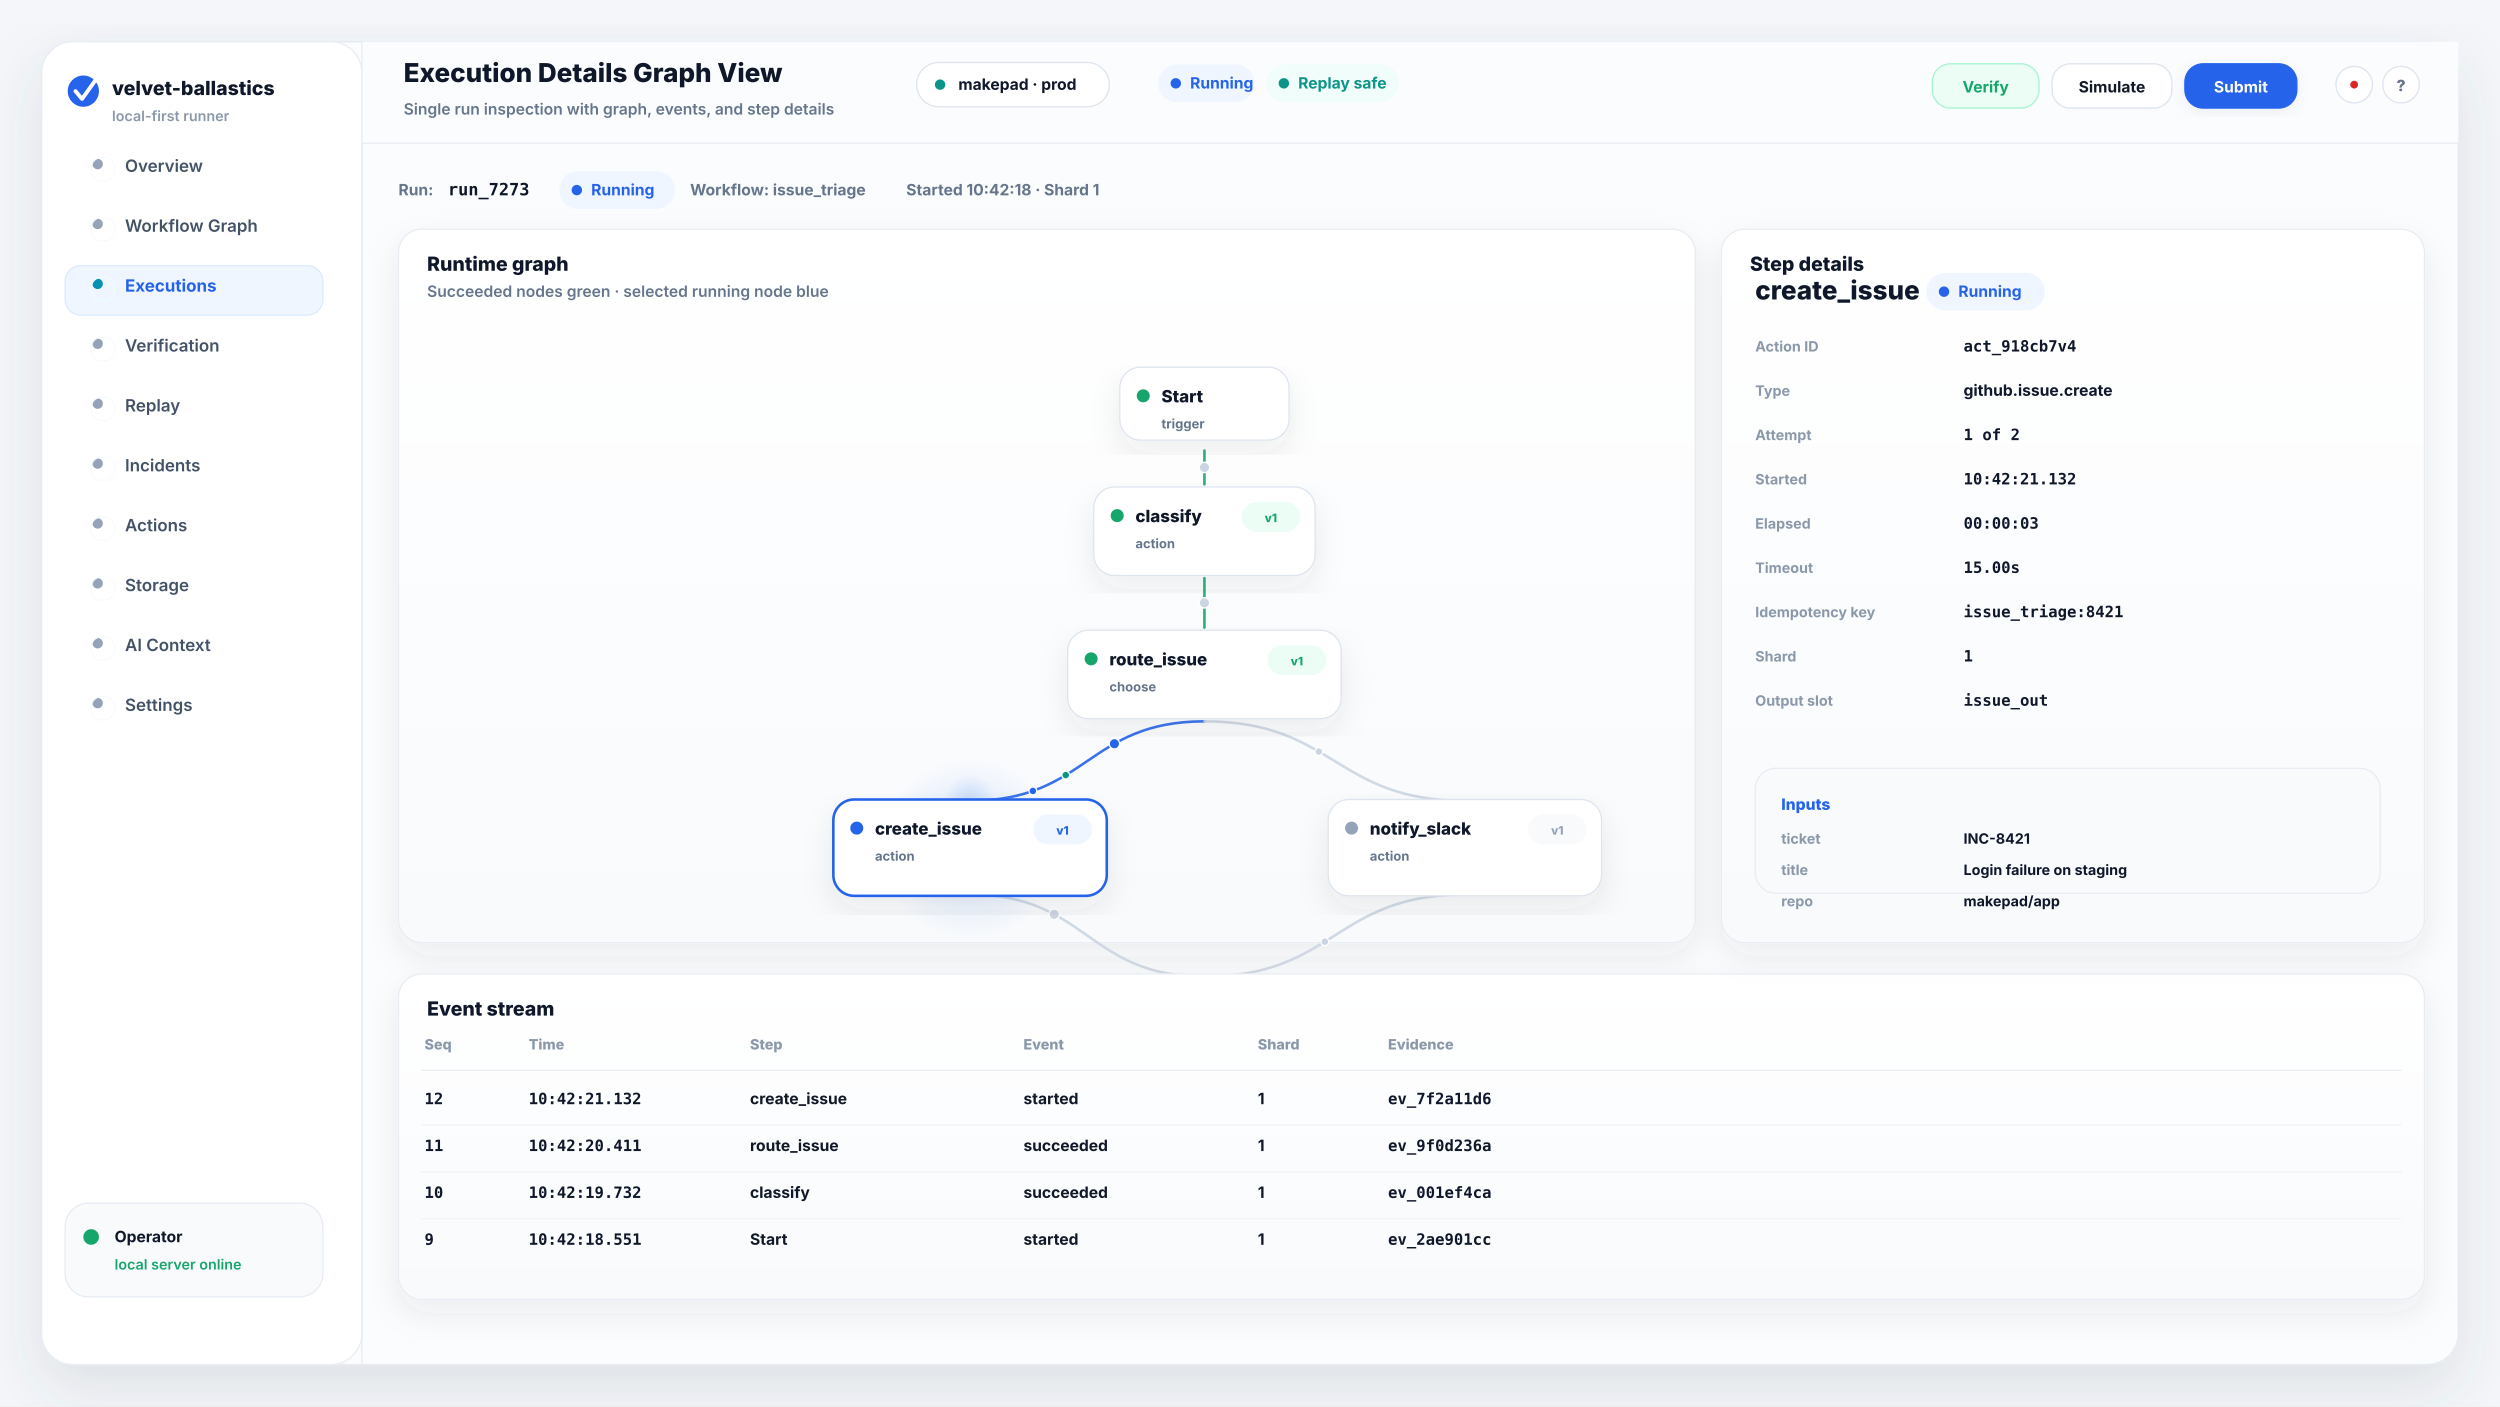
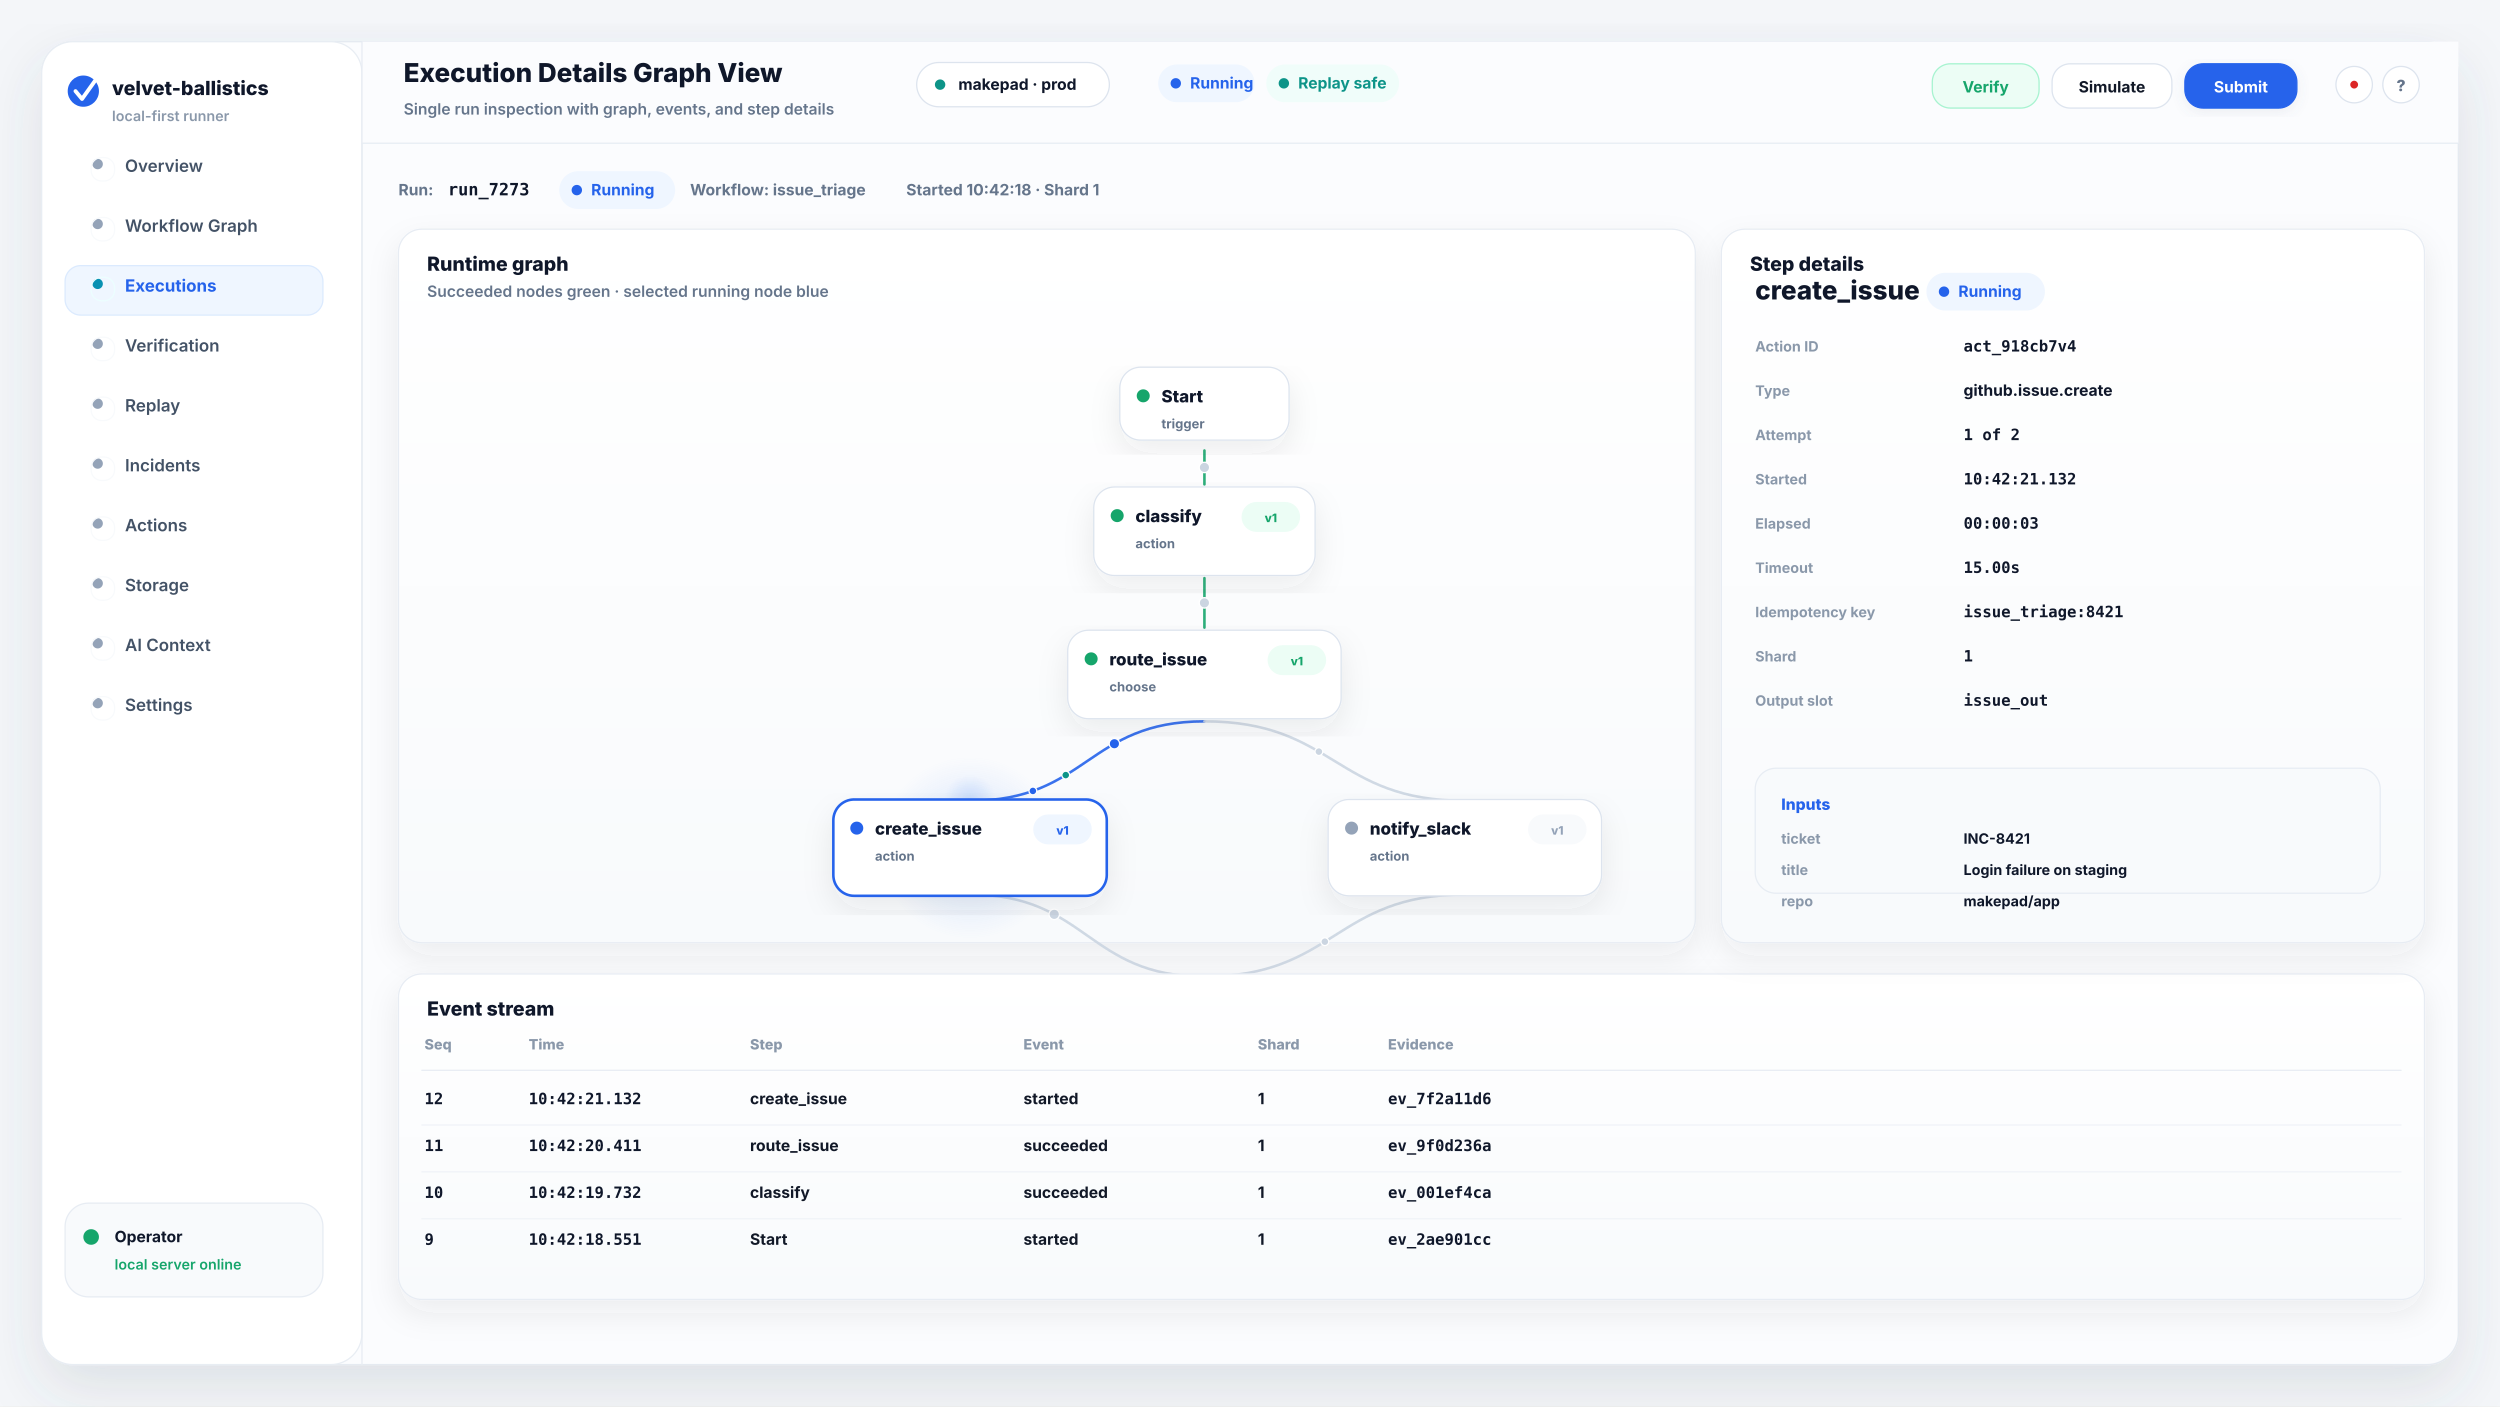
<svg xmlns="http://www.w3.org/2000/svg" width="1920" height="1080" viewBox="0 0 1920 1080">
  <defs>
    <filter id="windowShadow" x="-12%" y="-12%" width="124%" height="124%">
      <feDropShadow dx="0" dy="18" stdDeviation="22" flood-color="#475569" flood-opacity="0.13" />
    </filter>
    <filter id="softShadow" x="-20%" y="-20%" width="140%" height="140%">
      <feDropShadow dx="0" dy="10" stdDeviation="12" flood-color="#334155" flood-opacity="0.08" />
    </filter>
    <filter id="microShadow" x="-20%" y="-20%" width="140%" height="140%">
      <feDropShadow dx="0" dy="3" stdDeviation="5" flood-color="#64748B" flood-opacity="0.10" />
    </filter>
    <linearGradient id="panelGradient" x1="0" y1="0" x2="0" y2="1">
      <stop offset="0%" stop-color="#FFFFFF" />
      <stop offset="100%" stop-color="#F8FAFC" />
    </linearGradient>
    <radialGradient id="blueGlow" cx="50%" cy="50%" r="50%">
      <stop offset="0%" stop-color="#3B82F6" stop-opacity="0.20" />
      <stop offset="100%" stop-color="#3B82F6" stop-opacity="0" />
    </radialGradient>
    <radialGradient id="redGlow" cx="50%" cy="50%" r="50%">
      <stop offset="0%" stop-color="#EF4444" stop-opacity="0.18" />
      <stop offset="100%" stop-color="#EF4444" stop-opacity="0" />
    </radialGradient>
  </defs>
  <rect width="1920" height="1080" fill="#F4F6F9" />
  <rect x="32" y="32" width="1856" height="1016" rx="24" fill="#FBFCFE" stroke="#E5EAF1" stroke-width="1" opacity="1" filter="url(#windowShadow)" />
  <rect x="32" y="32" width="246" height="1016" rx="24" fill="#FFFFFF" stroke="#E8EDF3" stroke-width="1" opacity="1" />
  <rect x="278" y="32" width="1610" height="78" rx="0" fill="#FBFCFE" stroke="none" stroke-width="0" opacity="1" />
  <line x1="278" y1="110" x2="1888" y2="110" stroke="#E7ECF3" stroke-width="1" stroke-linecap="round" opacity="1" />
  <line x1="278" y1="32" x2="278" y2="1048" stroke="#E7ECF3" stroke-width="1" stroke-linecap="round" opacity="1" />
  <circle cx="64" cy="70" r="12" fill="#2563EB" opacity="1" />
  <path d="M58 70 L63 76 L73 62" fill="none" stroke="#FFFFFF" stroke-width="3" stroke-linecap="round" stroke-linejoin="round" opacity="1" />
-   <text x="86" y="73" font-family="Inter, -apple-system, BlinkMacSystemFont, 'SF Pro Display', 'Segoe UI', sans-serif" font-size="15" font-weight="760" fill="#0F172A" text-anchor="start" opacity="1">velvet-ballastics</text>
+   <text x="86" y="73" font-family="Inter, -apple-system, BlinkMacSystemFont, 'SF Pro Display', 'Segoe UI', sans-serif" font-size="15" font-weight="760" fill="#0F172A" text-anchor="start" opacity="1">velvet-ballistics</text>
  <text x="86" y="93" font-family="Inter, -apple-system, BlinkMacSystemFont, 'SF Pro Display', 'Segoe UI', sans-serif" font-size="11" font-weight="600" fill="#8A98AA" text-anchor="start" opacity="1">local-first runner</text>
  <circle cx="75" cy="126" r="4" fill="#94A3B8" opacity="1" />
  <rect x="70" y="121" width="18" height="18" rx="8" fill="none" stroke="#F8FAFC" stroke-width="1" opacity="1" />
  <text x="96" y="132" font-family="Inter, -apple-system, BlinkMacSystemFont, 'SF Pro Display', 'Segoe UI', sans-serif" font-size="13" font-weight="560" fill="#435266" text-anchor="start" opacity="1">Overview</text>
  <circle cx="75" cy="172" r="4" fill="#94A3B8" opacity="1" />
  <rect x="70" y="167" width="18" height="18" rx="8" fill="none" stroke="#F8FAFC" stroke-width="1" opacity="1" />
  <text x="96" y="178" font-family="Inter, -apple-system, BlinkMacSystemFont, 'SF Pro Display', 'Segoe UI', sans-serif" font-size="13" font-weight="560" fill="#435266" text-anchor="start" opacity="1">Workflow Graph</text>
  <rect x="50" y="204" width="198" height="38" rx="12" fill="#EFF6FF" stroke="#DBEAFE" stroke-width="1" opacity="1" />
  <circle cx="75" cy="218" r="4" fill="#0891B2" opacity="1" />
  <rect x="70" y="213" width="18" height="18" rx="8" fill="none" stroke="#ECFEFF" stroke-width="1" opacity="1" />
  <text x="96" y="224" font-family="Inter, -apple-system, BlinkMacSystemFont, 'SF Pro Display', 'Segoe UI', sans-serif" font-size="13" font-weight="700" fill="#2563EB" text-anchor="start" opacity="1">Executions</text>
  <circle cx="75" cy="264" r="4" fill="#94A3B8" opacity="1" />
  <rect x="70" y="259" width="18" height="18" rx="8" fill="none" stroke="#F8FAFC" stroke-width="1" opacity="1" />
  <text x="96" y="270" font-family="Inter, -apple-system, BlinkMacSystemFont, 'SF Pro Display', 'Segoe UI', sans-serif" font-size="13" font-weight="560" fill="#435266" text-anchor="start" opacity="1">Verification</text>
  <circle cx="75" cy="310" r="4" fill="#94A3B8" opacity="1" />
  <rect x="70" y="305" width="18" height="18" rx="8" fill="none" stroke="#F8FAFC" stroke-width="1" opacity="1" />
  <text x="96" y="316" font-family="Inter, -apple-system, BlinkMacSystemFont, 'SF Pro Display', 'Segoe UI', sans-serif" font-size="13" font-weight="560" fill="#435266" text-anchor="start" opacity="1">Replay</text>
  <circle cx="75" cy="356" r="4" fill="#94A3B8" opacity="1" />
  <rect x="70" y="351" width="18" height="18" rx="8" fill="none" stroke="#F8FAFC" stroke-width="1" opacity="1" />
  <text x="96" y="362" font-family="Inter, -apple-system, BlinkMacSystemFont, 'SF Pro Display', 'Segoe UI', sans-serif" font-size="13" font-weight="560" fill="#435266" text-anchor="start" opacity="1">Incidents</text>
  <circle cx="75" cy="402" r="4" fill="#94A3B8" opacity="1" />
  <rect x="70" y="397" width="18" height="18" rx="8" fill="none" stroke="#F8FAFC" stroke-width="1" opacity="1" />
  <text x="96" y="408" font-family="Inter, -apple-system, BlinkMacSystemFont, 'SF Pro Display', 'Segoe UI', sans-serif" font-size="13" font-weight="560" fill="#435266" text-anchor="start" opacity="1">Actions</text>
  <circle cx="75" cy="448" r="4" fill="#94A3B8" opacity="1" />
  <rect x="70" y="443" width="18" height="18" rx="8" fill="none" stroke="#F8FAFC" stroke-width="1" opacity="1" />
  <text x="96" y="454" font-family="Inter, -apple-system, BlinkMacSystemFont, 'SF Pro Display', 'Segoe UI', sans-serif" font-size="13" font-weight="560" fill="#435266" text-anchor="start" opacity="1">Storage</text>
  <circle cx="75" cy="494" r="4" fill="#94A3B8" opacity="1" />
  <rect x="70" y="489" width="18" height="18" rx="8" fill="none" stroke="#F8FAFC" stroke-width="1" opacity="1" />
  <text x="96" y="500" font-family="Inter, -apple-system, BlinkMacSystemFont, 'SF Pro Display', 'Segoe UI', sans-serif" font-size="13" font-weight="560" fill="#435266" text-anchor="start" opacity="1">AI Context</text>
  <circle cx="75" cy="540" r="4" fill="#94A3B8" opacity="1" />
  <rect x="70" y="535" width="18" height="18" rx="8" fill="none" stroke="#F8FAFC" stroke-width="1" opacity="1" />
  <text x="96" y="546" font-family="Inter, -apple-system, BlinkMacSystemFont, 'SF Pro Display', 'Segoe UI', sans-serif" font-size="13" font-weight="560" fill="#435266" text-anchor="start" opacity="1">Settings</text>
  <rect x="50" y="924" width="198" height="72" rx="18" fill="#F8FAFC" stroke="#E7ECF3" stroke-width="1" opacity="1" />
  <circle cx="70" cy="950" r="6" fill="#16A56B" opacity="1" />
  <text x="88" y="954" font-family="Inter, -apple-system, BlinkMacSystemFont, 'SF Pro Display', 'Segoe UI', sans-serif" font-size="12" font-weight="700" fill="#0F172A" text-anchor="start" opacity="1">Operator</text>
  <text x="88" y="975" font-family="Inter, -apple-system, BlinkMacSystemFont, 'SF Pro Display', 'Segoe UI', sans-serif" font-size="11" font-weight="600" fill="#16A56B" text-anchor="start" opacity="1">local server online</text>
  <text x="310" y="63" font-family="Inter, -apple-system, BlinkMacSystemFont, 'SF Pro Display', 'Segoe UI', sans-serif" font-size="20" font-weight="760" fill="#0F172A" text-anchor="start" opacity="1">Execution Details Graph View</text>
  <text x="310" y="88" font-family="Inter, -apple-system, BlinkMacSystemFont, 'SF Pro Display', 'Segoe UI', sans-serif" font-size="12" font-weight="600" fill="#65758B" text-anchor="start" opacity="1">Single run inspection with graph, events, and step details</text>
  <rect x="704" y="48" width="148" height="34" rx="17" fill="#FFFFFF" stroke="#DDE4EE" stroke-width="1" opacity="1" />
  <circle cx="722" cy="65" r="4" fill="#0D9488" opacity="1" />
  <text x="736" y="69" font-family="Inter, -apple-system, BlinkMacSystemFont, 'SF Pro Display', 'Segoe UI', sans-serif" font-size="12" font-weight="700" fill="#0F172A" text-anchor="start" opacity="1">makepad · prod</text>
  <rect x="890" y="50" width="73" height="28" rx="14" fill="#EFF6FF" stroke="#EFF6FF" stroke-width="1" opacity="1" />
  <circle cx="903" cy="64" r="4" fill="#2563EB" opacity="1" />
  <text x="914" y="68" font-family="Inter, -apple-system, BlinkMacSystemFont, 'SF Pro Display', 'Segoe UI', sans-serif" font-size="12" font-weight="700" fill="#2563EB" text-anchor="start" opacity="1">Running</text>
  <rect x="973" y="50" width="101" height="28" rx="14" fill="#F0FDFA" stroke="#F0FDFA" stroke-width="1" opacity="1" />
  <circle cx="986" cy="64" r="4" fill="#0D9488" opacity="1" />
  <text x="997" y="68" font-family="Inter, -apple-system, BlinkMacSystemFont, 'SF Pro Display', 'Segoe UI', sans-serif" font-size="12" font-weight="700" fill="#0D9488" text-anchor="start" opacity="1">Replay safe</text>
  <rect x="1484" y="49" width="82" height="34" rx="14" fill="#ECFDF5" stroke="#A7F3D0" stroke-width="1" opacity="1" />
  <text x="1525.0" y="71" font-family="Inter, -apple-system, BlinkMacSystemFont, 'SF Pro Display', 'Segoe UI', sans-serif" font-size="12" font-weight="700" fill="#16A56B" text-anchor="middle" opacity="1">Verify</text>
  <rect x="1576" y="49" width="92" height="34" rx="14" fill="#FFFFFF" stroke="#DDE4EE" stroke-width="1" opacity="1" />
  <text x="1622.0" y="71" font-family="Inter, -apple-system, BlinkMacSystemFont, 'SF Pro Display', 'Segoe UI', sans-serif" font-size="12" font-weight="700" fill="#111827" text-anchor="middle" opacity="1">Simulate</text>
  <rect x="1678" y="49" width="86" height="34" rx="14" fill="#2563EB" stroke="#2563EB" stroke-width="1" opacity="1" filter="url(#microShadow)" />
  <text x="1721.0" y="71" font-family="Inter, -apple-system, BlinkMacSystemFont, 'SF Pro Display', 'Segoe UI', sans-serif" font-size="12" font-weight="700" fill="#FFFFFF" text-anchor="middle" opacity="1">Submit</text>
  <circle cx="1808" cy="65" r="14" fill="#FFFFFF" opacity="1" stroke="#DDE4EE" stroke-width="1" />
  <circle cx="1808" cy="65" r="3" fill="#DC2626" opacity="1" />
  <circle cx="1844" cy="65" r="14" fill="#FFFFFF" opacity="1" stroke="#DDE4EE" stroke-width="1" />
  <text x="1844" y="70" font-family="Inter, -apple-system, BlinkMacSystemFont, 'SF Pro Display', 'Segoe UI', sans-serif" font-size="12" font-weight="800" fill="#65758B" text-anchor="middle" opacity="1">?</text>
  <text x="306" y="150" font-family="Inter, -apple-system, BlinkMacSystemFont, 'SF Pro Display', 'Segoe UI', sans-serif" font-size="12" font-weight="700" fill="#65758B" text-anchor="start" opacity="1">Run:</text>
  <text x="344" y="150" font-family="ui-monospace, SFMono-Regular, Menlo, Consolas, monospace" font-size="13" font-weight="760" fill="#0F172A" text-anchor="start" opacity="1">run_7273</text>
  <rect x="430" y="132" width="88" height="28" rx="14" fill="#EFF6FF" stroke="#EFF6FF" stroke-width="1" opacity="1" />
  <circle cx="443" cy="146" r="4" fill="#2563EB" opacity="1" />
  <text x="454" y="150" font-family="Inter, -apple-system, BlinkMacSystemFont, 'SF Pro Display', 'Segoe UI', sans-serif" font-size="12" font-weight="700" fill="#2563EB" text-anchor="start" opacity="1">Running</text>
  <text x="530" y="150" font-family="Inter, -apple-system, BlinkMacSystemFont, 'SF Pro Display', 'Segoe UI', sans-serif" font-size="12" font-weight="650" fill="#65758B" text-anchor="start" opacity="1">Workflow: issue_triage</text>
  <text x="696" y="150" font-family="Inter, -apple-system, BlinkMacSystemFont, 'SF Pro Display', 'Segoe UI', sans-serif" font-size="12" font-weight="650" fill="#65758B" text-anchor="start" opacity="1">Started 10:42:18 · Shard 1</text>
  <rect x="306" y="176" width="996" height="548" rx="18" fill="url(#panelGradient)" stroke="#E7ECF3" stroke-width="1" opacity="1" filter="url(#softShadow)" />
  <text x="328" y="208" font-family="Inter, -apple-system, BlinkMacSystemFont, 'SF Pro Display', 'Segoe UI', sans-serif" font-size="15" font-weight="760" fill="#0F172A" text-anchor="start" opacity="1">Runtime graph</text>
  <text x="328" y="228" font-family="Inter, -apple-system, BlinkMacSystemFont, 'SF Pro Display', 'Segoe UI', sans-serif" font-size="12" font-weight="600" fill="#65758B" text-anchor="start" opacity="1">Succeeded nodes green · selected running node blue</text>
  <path d="M925.0 346.0 C925.0 346.0, 925.0 372.0, 925.0 372.0" fill="none" stroke="#16A56B" stroke-width="2" stroke-linecap="round" stroke-linejoin="round" opacity="0.9" />
  <circle cx="925.0" cy="359.0" r="4" fill="#CBD5E1" opacity="1" stroke="#FFFFFF" stroke-width="1" />
  <path d="M925.0 444.0 C925.0 444.0, 925.0 482.0, 925.0 482.0" fill="none" stroke="#16A56B" stroke-width="2" stroke-linecap="round" stroke-linejoin="round" opacity="0.9" />
  <circle cx="925.0" cy="463.0" r="4" fill="#CBD5E1" opacity="1" stroke="#FFFFFF" stroke-width="1" />
  <path d="M925.0 554.0 C835.0 554.0, 835.0 615.0, 745.0 615.0" fill="none" stroke="#2563EB" stroke-width="2" stroke-linecap="round" stroke-linejoin="round" opacity="0.9" />
  <circle cx="855.857" cy="571.187" r="4" fill="#2563EB" opacity="1" stroke="#FFFFFF" stroke-width="1" />
  <circle cx="818.489" cy="595.269" r="3" fill="#0D9488" opacity="1" stroke="#FFFFFF" stroke-width="1" />
  <circle cx="793.249" cy="607.442" r="3" fill="#2563EB" opacity="1" stroke="#FFFFFF" stroke-width="1" />
  <circle cx="745.0" cy="615.0" r="20" fill="url(#blueGlow)" opacity="1" />
  <path d="M925.0 554.0 C1025.0 554.0, 1025.0 615.0, 1125.0 615.0" fill="none" stroke="#CBD5E1" stroke-width="2" stroke-linecap="round" stroke-linejoin="round" opacity="0.9" />
  <circle cx="1012.898" cy="577.242" r="3" fill="#CBD5E1" opacity="1" stroke="#FFFFFF" stroke-width="1" />
  <path d="M745.0 687.0 C835.0 687.0, 835.0 750.0, 925.0 750.0" fill="none" stroke="#CBD5E1" stroke-width="2" stroke-linecap="round" stroke-linejoin="round" opacity="0.9" />
  <circle cx="809.65" cy="702.225" r="4" fill="#CBD5E1" opacity="1" stroke="#FFFFFF" stroke-width="1" />
  <path d="M1125.0 687.0 C1025.0 687.0, 1025.0 750.0, 925.0 750.0" fill="none" stroke="#CBD5E1" stroke-width="2" stroke-linecap="round" stroke-linejoin="round" opacity="0.9" />
  <circle cx="1017.475" cy="723.209" r="3" fill="#CBD5E1" opacity="1" stroke="#FFFFFF" stroke-width="1" />
  <path d="M925.0 822.0 C925.0 822.0, 925.0 864.0, 925.0 864.0" fill="none" stroke="#CBD5E1" stroke-width="2" stroke-linecap="round" stroke-linejoin="round" opacity="0.9" />
  <circle cx="925.0" cy="843.0" r="4" fill="#CBD5E1" opacity="1" stroke="#FFFFFF" stroke-width="1" />
  <rect x="860" y="282" width="130" height="56" rx="16" fill="#FFFFFF" stroke="#DDE4EE" stroke-width="1" opacity="1" filter="url(#softShadow)" />
  <circle cx="878" cy="304" r="5" fill="#16A56B" opacity="1" />
  <text x="892" y="309" font-family="Inter, -apple-system, BlinkMacSystemFont, 'SF Pro Display', 'Segoe UI', sans-serif" font-size="13" font-weight="760" fill="#0F172A" text-anchor="start" opacity="1">Start</text>
  <text x="892" y="329" font-family="Inter, -apple-system, BlinkMacSystemFont, 'SF Pro Display', 'Segoe UI', sans-serif" font-size="10" font-weight="700" fill="#65758B" text-anchor="start" opacity="1">trigger</text>
  <rect x="840" y="374" width="170" height="68" rx="16" fill="#FFFFFF" stroke="#DDE4EE" stroke-width="1" opacity="1" filter="url(#softShadow)" />
  <circle cx="858" cy="396" r="5" fill="#16A56B" opacity="1" />
  <text x="872" y="401" font-family="Inter, -apple-system, BlinkMacSystemFont, 'SF Pro Display', 'Segoe UI', sans-serif" font-size="13" font-weight="760" fill="#0F172A" text-anchor="start" opacity="1">classify</text>
  <text x="872" y="421" font-family="Inter, -apple-system, BlinkMacSystemFont, 'SF Pro Display', 'Segoe UI', sans-serif" font-size="10" font-weight="700" fill="#65758B" text-anchor="start" opacity="1">action</text>
  <rect x="954" y="386" width="44" height="22" rx="11" fill="#ECFDF5" stroke="#ECFDF5" stroke-width="1" opacity="1" />
  <text x="976.0" y="401" font-family="Inter, -apple-system, BlinkMacSystemFont, 'SF Pro Display', 'Segoe UI', sans-serif" font-size="9" font-weight="760" fill="#16A56B" text-anchor="middle" opacity="1">v1</text>
  <rect x="820" y="484" width="210" height="68" rx="16" fill="#FFFFFF" stroke="#DDE4EE" stroke-width="1" opacity="1" filter="url(#softShadow)" />
  <circle cx="838" cy="506" r="5" fill="#16A56B" opacity="1" />
  <text x="852" y="511" font-family="Inter, -apple-system, BlinkMacSystemFont, 'SF Pro Display', 'Segoe UI', sans-serif" font-size="13" font-weight="760" fill="#0F172A" text-anchor="start" opacity="1">route_issue</text>
  <text x="852" y="531" font-family="Inter, -apple-system, BlinkMacSystemFont, 'SF Pro Display', 'Segoe UI', sans-serif" font-size="10" font-weight="700" fill="#65758B" text-anchor="start" opacity="1">choose</text>
  <rect x="974" y="496" width="44" height="22" rx="11" fill="#ECFDF5" stroke="#ECFDF5" stroke-width="1" opacity="1" />
  <text x="996.0" y="511" font-family="Inter, -apple-system, BlinkMacSystemFont, 'SF Pro Display', 'Segoe UI', sans-serif" font-size="9" font-weight="760" fill="#16A56B" text-anchor="middle" opacity="1">v1</text>
  <circle cx="745.0" cy="651.0" r="70" fill="url(#blueGlow)" opacity="1" />
  <rect x="640" y="614" width="210" height="74" rx="16" fill="#FFFFFF" stroke="#2563EB" stroke-width="2" opacity="1" filter="url(#softShadow)" />
  <circle cx="658" cy="636" r="5" fill="#2563EB" opacity="1" />
  <text x="672" y="641" font-family="Inter, -apple-system, BlinkMacSystemFont, 'SF Pro Display', 'Segoe UI', sans-serif" font-size="13" font-weight="760" fill="#0F172A" text-anchor="start" opacity="1">create_issue</text>
  <text x="672" y="661" font-family="Inter, -apple-system, BlinkMacSystemFont, 'SF Pro Display', 'Segoe UI', sans-serif" font-size="10" font-weight="700" fill="#65758B" text-anchor="start" opacity="1">action</text>
  <rect x="794" y="626" width="44" height="22" rx="11" fill="#EFF6FF" stroke="#EFF6FF" stroke-width="1" opacity="1" />
  <text x="816.0" y="641" font-family="Inter, -apple-system, BlinkMacSystemFont, 'SF Pro Display', 'Segoe UI', sans-serif" font-size="9" font-weight="760" fill="#2563EB" text-anchor="middle" opacity="1">v1</text>
  <rect x="1020" y="614" width="210" height="74" rx="16" fill="#FFFFFF" stroke="#DDE4EE" stroke-width="1" opacity="1" filter="url(#softShadow)" />
  <circle cx="1038" cy="636" r="5" fill="#94A3B8" opacity="1" />
  <text x="1052" y="641" font-family="Inter, -apple-system, BlinkMacSystemFont, 'SF Pro Display', 'Segoe UI', sans-serif" font-size="13" font-weight="760" fill="#0F172A" text-anchor="start" opacity="1">notify_slack</text>
  <text x="1052" y="661" font-family="Inter, -apple-system, BlinkMacSystemFont, 'SF Pro Display', 'Segoe UI', sans-serif" font-size="10" font-weight="700" fill="#65758B" text-anchor="start" opacity="1">action</text>
  <rect x="1174" y="626" width="44" height="22" rx="11" fill="#F8FAFC" stroke="#F8FAFC" stroke-width="1" opacity="1" />
  <text x="1196.0" y="641" font-family="Inter, -apple-system, BlinkMacSystemFont, 'SF Pro Display', 'Segoe UI', sans-serif" font-size="9" font-weight="760" fill="#94A3B8" text-anchor="middle" opacity="1">v1</text>
  <rect x="840" y="752" width="170" height="68" rx="16" fill="#FFFFFF" stroke="#DDE4EE" stroke-width="1" opacity="1" filter="url(#softShadow)" />
  <circle cx="858" cy="774" r="5" fill="#94A3B8" opacity="1" />
  <text x="872" y="779" font-family="Inter, -apple-system, BlinkMacSystemFont, 'SF Pro Display', 'Segoe UI', sans-serif" font-size="13" font-weight="760" fill="#0F172A" text-anchor="start" opacity="1">build_result</text>
  <text x="872" y="799" font-family="Inter, -apple-system, BlinkMacSystemFont, 'SF Pro Display', 'Segoe UI', sans-serif" font-size="10" font-weight="700" fill="#65758B" text-anchor="start" opacity="1">set</text>
  <rect x="954" y="764" width="44" height="22" rx="11" fill="#F8FAFC" stroke="#F8FAFC" stroke-width="1" opacity="1" />
  <text x="976.0" y="779" font-family="Inter, -apple-system, BlinkMacSystemFont, 'SF Pro Display', 'Segoe UI', sans-serif" font-size="9" font-weight="760" fill="#94A3B8" text-anchor="middle" opacity="1">v1</text>
  <rect x="860" y="872" width="130" height="56" rx="16" fill="#FFFFFF" stroke="#DDE4EE" stroke-width="1" opacity="1" filter="url(#softShadow)" />
  <circle cx="878" cy="894" r="5" fill="#94A3B8" opacity="1" />
  <text x="892" y="899" font-family="Inter, -apple-system, BlinkMacSystemFont, 'SF Pro Display', 'Segoe UI', sans-serif" font-size="13" font-weight="760" fill="#0F172A" text-anchor="start" opacity="1">Finish</text>
  <text x="892" y="919" font-family="Inter, -apple-system, BlinkMacSystemFont, 'SF Pro Display', 'Segoe UI', sans-serif" font-size="10" font-weight="700" fill="#65758B" text-anchor="start" opacity="1">finish</text>
  <rect x="306" y="748" width="1556" height="250" rx="18" fill="url(#panelGradient)" stroke="#E7ECF3" stroke-width="1" opacity="1" filter="url(#softShadow)" />
  <text x="328" y="780" font-family="Inter, -apple-system, BlinkMacSystemFont, 'SF Pro Display', 'Segoe UI', sans-serif" font-size="15" font-weight="760" fill="#0F172A" text-anchor="start" opacity="1">Event stream</text>
  <text x="326" y="806" font-family="Inter, -apple-system, BlinkMacSystemFont, 'SF Pro Display', 'Segoe UI', sans-serif" font-size="11" font-weight="760" fill="#8A98AA" text-anchor="start" opacity="1">Seq</text>
  <text x="406" y="806" font-family="Inter, -apple-system, BlinkMacSystemFont, 'SF Pro Display', 'Segoe UI', sans-serif" font-size="11" font-weight="760" fill="#8A98AA" text-anchor="start" opacity="1">Time</text>
  <text x="576" y="806" font-family="Inter, -apple-system, BlinkMacSystemFont, 'SF Pro Display', 'Segoe UI', sans-serif" font-size="11" font-weight="760" fill="#8A98AA" text-anchor="start" opacity="1">Step</text>
  <text x="786" y="806" font-family="Inter, -apple-system, BlinkMacSystemFont, 'SF Pro Display', 'Segoe UI', sans-serif" font-size="11" font-weight="760" fill="#8A98AA" text-anchor="start" opacity="1">Event</text>
  <text x="966" y="806" font-family="Inter, -apple-system, BlinkMacSystemFont, 'SF Pro Display', 'Segoe UI', sans-serif" font-size="11" font-weight="760" fill="#8A98AA" text-anchor="start" opacity="1">Shard</text>
  <text x="1066" y="806" font-family="Inter, -apple-system, BlinkMacSystemFont, 'SF Pro Display', 'Segoe UI', sans-serif" font-size="11" font-weight="760" fill="#8A98AA" text-anchor="start" opacity="1">Evidence</text>
  <line x1="324" y1="822" x2="1844" y2="822" stroke="#E7ECF3" stroke-width="1" stroke-linecap="round" opacity="1" />
  <text x="326" y="848" font-family="ui-monospace, SFMono-Regular, Menlo, Consolas, monospace" font-size="12" font-weight="650" fill="#0F172A" text-anchor="start" opacity="1">12</text>
  <text x="406" y="848" font-family="ui-monospace, SFMono-Regular, Menlo, Consolas, monospace" font-size="12" font-weight="650" fill="#0F172A" text-anchor="start" opacity="1">10:42:21.132</text>
  <text x="576" y="848" font-family="Inter, -apple-system, BlinkMacSystemFont, 'SF Pro Display', 'Segoe UI', sans-serif" font-size="12" font-weight="650" fill="#111827" text-anchor="start" opacity="1">create_issue</text>
  <text x="786" y="848" font-family="Inter, -apple-system, BlinkMacSystemFont, 'SF Pro Display', 'Segoe UI', sans-serif" font-size="12" font-weight="650" fill="#111827" text-anchor="start" opacity="1">started</text>
  <text x="966" y="848" font-family="Inter, -apple-system, BlinkMacSystemFont, 'SF Pro Display', 'Segoe UI', sans-serif" font-size="12" font-weight="650" fill="#111827" text-anchor="start" opacity="1">1</text>
  <text x="1066" y="848" font-family="ui-monospace, SFMono-Regular, Menlo, Consolas, monospace" font-size="12" font-weight="650" fill="#0F172A" text-anchor="start" opacity="1">ev_7f2a11d6</text>
  <line x1="324" y1="864" x2="1844" y2="864" stroke="#F0F3F7" stroke-width="1" stroke-linecap="round" opacity="1" />
  <text x="326" y="884" font-family="ui-monospace, SFMono-Regular, Menlo, Consolas, monospace" font-size="12" font-weight="650" fill="#0F172A" text-anchor="start" opacity="1">11</text>
  <text x="406" y="884" font-family="ui-monospace, SFMono-Regular, Menlo, Consolas, monospace" font-size="12" font-weight="650" fill="#0F172A" text-anchor="start" opacity="1">10:42:20.411</text>
  <text x="576" y="884" font-family="Inter, -apple-system, BlinkMacSystemFont, 'SF Pro Display', 'Segoe UI', sans-serif" font-size="12" font-weight="650" fill="#111827" text-anchor="start" opacity="1">route_issue</text>
  <text x="786" y="884" font-family="Inter, -apple-system, BlinkMacSystemFont, 'SF Pro Display', 'Segoe UI', sans-serif" font-size="12" font-weight="650" fill="#111827" text-anchor="start" opacity="1">succeeded</text>
  <text x="966" y="884" font-family="Inter, -apple-system, BlinkMacSystemFont, 'SF Pro Display', 'Segoe UI', sans-serif" font-size="12" font-weight="650" fill="#111827" text-anchor="start" opacity="1">1</text>
  <text x="1066" y="884" font-family="ui-monospace, SFMono-Regular, Menlo, Consolas, monospace" font-size="12" font-weight="650" fill="#0F172A" text-anchor="start" opacity="1">ev_9f0d236a</text>
  <line x1="324" y1="900" x2="1844" y2="900" stroke="#F0F3F7" stroke-width="1" stroke-linecap="round" opacity="1" />
  <text x="326" y="920" font-family="ui-monospace, SFMono-Regular, Menlo, Consolas, monospace" font-size="12" font-weight="650" fill="#0F172A" text-anchor="start" opacity="1">10</text>
  <text x="406" y="920" font-family="ui-monospace, SFMono-Regular, Menlo, Consolas, monospace" font-size="12" font-weight="650" fill="#0F172A" text-anchor="start" opacity="1">10:42:19.732</text>
  <text x="576" y="920" font-family="Inter, -apple-system, BlinkMacSystemFont, 'SF Pro Display', 'Segoe UI', sans-serif" font-size="12" font-weight="650" fill="#111827" text-anchor="start" opacity="1">classify</text>
  <text x="786" y="920" font-family="Inter, -apple-system, BlinkMacSystemFont, 'SF Pro Display', 'Segoe UI', sans-serif" font-size="12" font-weight="650" fill="#111827" text-anchor="start" opacity="1">succeeded</text>
  <text x="966" y="920" font-family="Inter, -apple-system, BlinkMacSystemFont, 'SF Pro Display', 'Segoe UI', sans-serif" font-size="12" font-weight="650" fill="#111827" text-anchor="start" opacity="1">1</text>
  <text x="1066" y="920" font-family="ui-monospace, SFMono-Regular, Menlo, Consolas, monospace" font-size="12" font-weight="650" fill="#0F172A" text-anchor="start" opacity="1">ev_001ef4ca</text>
  <line x1="324" y1="936" x2="1844" y2="936" stroke="#F0F3F7" stroke-width="1" stroke-linecap="round" opacity="1" />
  <text x="326" y="956" font-family="ui-monospace, SFMono-Regular, Menlo, Consolas, monospace" font-size="12" font-weight="650" fill="#0F172A" text-anchor="start" opacity="1">9</text>
  <text x="406" y="956" font-family="ui-monospace, SFMono-Regular, Menlo, Consolas, monospace" font-size="12" font-weight="650" fill="#0F172A" text-anchor="start" opacity="1">10:42:18.551</text>
  <text x="576" y="956" font-family="Inter, -apple-system, BlinkMacSystemFont, 'SF Pro Display', 'Segoe UI', sans-serif" font-size="12" font-weight="650" fill="#111827" text-anchor="start" opacity="1">Start</text>
  <text x="786" y="956" font-family="Inter, -apple-system, BlinkMacSystemFont, 'SF Pro Display', 'Segoe UI', sans-serif" font-size="12" font-weight="650" fill="#111827" text-anchor="start" opacity="1">started</text>
  <text x="966" y="956" font-family="Inter, -apple-system, BlinkMacSystemFont, 'SF Pro Display', 'Segoe UI', sans-serif" font-size="12" font-weight="650" fill="#111827" text-anchor="start" opacity="1">1</text>
  <text x="1066" y="956" font-family="ui-monospace, SFMono-Regular, Menlo, Consolas, monospace" font-size="12" font-weight="650" fill="#0F172A" text-anchor="start" opacity="1">ev_2ae901cc</text>
  <rect x="1322" y="176" width="540" height="548" rx="18" fill="url(#panelGradient)" stroke="#E7ECF3" stroke-width="1" opacity="1" filter="url(#softShadow)" />
  <text x="1344" y="208" font-family="Inter, -apple-system, BlinkMacSystemFont, 'SF Pro Display', 'Segoe UI', sans-serif" font-size="15" font-weight="760" fill="#0F172A" text-anchor="start" opacity="1">Step details</text>
  <text x="1348" y="230" font-family="Inter, -apple-system, BlinkMacSystemFont, 'SF Pro Display', 'Segoe UI', sans-serif" font-size="20" font-weight="800" fill="#0F172A" text-anchor="start" opacity="1">create_issue</text>
  <rect x="1480" y="210" width="90" height="28" rx="14" fill="#EFF6FF" stroke="#EFF6FF" stroke-width="1" opacity="1" />
  <circle cx="1493" cy="224" r="4" fill="#2563EB" opacity="1" />
  <text x="1504" y="228" font-family="Inter, -apple-system, BlinkMacSystemFont, 'SF Pro Display', 'Segoe UI', sans-serif" font-size="12" font-weight="700" fill="#2563EB" text-anchor="start" opacity="1">Running</text>
  <text x="1348" y="270" font-family="Inter, -apple-system, BlinkMacSystemFont, 'SF Pro Display', 'Segoe UI', sans-serif" font-size="11" font-weight="700" fill="#8A98AA" text-anchor="start" opacity="1">Action ID</text>
  <text x="1508" y="270" font-family="ui-monospace, SFMono-Regular, Menlo, Consolas, monospace" font-size="12" font-weight="700" fill="#0F172A" text-anchor="start" opacity="1">act_918cb7v4</text>
  <text x="1348" y="304" font-family="Inter, -apple-system, BlinkMacSystemFont, 'SF Pro Display', 'Segoe UI', sans-serif" font-size="11" font-weight="700" fill="#8A98AA" text-anchor="start" opacity="1">Type</text>
  <text x="1508" y="304" font-family="Inter, -apple-system, BlinkMacSystemFont, 'SF Pro Display', 'Segoe UI', sans-serif" font-size="12" font-weight="700" fill="#0F172A" text-anchor="start" opacity="1">github.issue.create</text>
  <text x="1348" y="338" font-family="Inter, -apple-system, BlinkMacSystemFont, 'SF Pro Display', 'Segoe UI', sans-serif" font-size="11" font-weight="700" fill="#8A98AA" text-anchor="start" opacity="1">Attempt</text>
  <text x="1508" y="338" font-family="ui-monospace, SFMono-Regular, Menlo, Consolas, monospace" font-size="12" font-weight="700" fill="#0F172A" text-anchor="start" opacity="1">1 of 2</text>
  <text x="1348" y="372" font-family="Inter, -apple-system, BlinkMacSystemFont, 'SF Pro Display', 'Segoe UI', sans-serif" font-size="11" font-weight="700" fill="#8A98AA" text-anchor="start" opacity="1">Started</text>
  <text x="1508" y="372" font-family="ui-monospace, SFMono-Regular, Menlo, Consolas, monospace" font-size="12" font-weight="700" fill="#0F172A" text-anchor="start" opacity="1">10:42:21.132</text>
  <text x="1348" y="406" font-family="Inter, -apple-system, BlinkMacSystemFont, 'SF Pro Display', 'Segoe UI', sans-serif" font-size="11" font-weight="700" fill="#8A98AA" text-anchor="start" opacity="1">Elapsed</text>
  <text x="1508" y="406" font-family="ui-monospace, SFMono-Regular, Menlo, Consolas, monospace" font-size="12" font-weight="700" fill="#0F172A" text-anchor="start" opacity="1">00:00:03</text>
  <text x="1348" y="440" font-family="Inter, -apple-system, BlinkMacSystemFont, 'SF Pro Display', 'Segoe UI', sans-serif" font-size="11" font-weight="700" fill="#8A98AA" text-anchor="start" opacity="1">Timeout</text>
  <text x="1508" y="440" font-family="ui-monospace, SFMono-Regular, Menlo, Consolas, monospace" font-size="12" font-weight="700" fill="#0F172A" text-anchor="start" opacity="1">15.00s</text>
  <text x="1348" y="474" font-family="Inter, -apple-system, BlinkMacSystemFont, 'SF Pro Display', 'Segoe UI', sans-serif" font-size="11" font-weight="700" fill="#8A98AA" text-anchor="start" opacity="1">Idempotency key</text>
  <text x="1508" y="474" font-family="ui-monospace, SFMono-Regular, Menlo, Consolas, monospace" font-size="12" font-weight="700" fill="#0F172A" text-anchor="start" opacity="1">issue_triage:8421</text>
  <text x="1348" y="508" font-family="Inter, -apple-system, BlinkMacSystemFont, 'SF Pro Display', 'Segoe UI', sans-serif" font-size="11" font-weight="700" fill="#8A98AA" text-anchor="start" opacity="1">Shard</text>
  <text x="1508" y="508" font-family="ui-monospace, SFMono-Regular, Menlo, Consolas, monospace" font-size="12" font-weight="700" fill="#0F172A" text-anchor="start" opacity="1">1</text>
  <text x="1348" y="542" font-family="Inter, -apple-system, BlinkMacSystemFont, 'SF Pro Display', 'Segoe UI', sans-serif" font-size="11" font-weight="700" fill="#8A98AA" text-anchor="start" opacity="1">Output slot</text>
  <text x="1508" y="542" font-family="ui-monospace, SFMono-Regular, Menlo, Consolas, monospace" font-size="12" font-weight="700" fill="#0F172A" text-anchor="start" opacity="1">issue_out</text>
  <rect x="1348" y="590" width="480" height="96" rx="16" fill="#F8FAFC" stroke="#E7ECF3" stroke-width="1" opacity="1" />
  <text x="1368" y="622" font-family="Inter, -apple-system, BlinkMacSystemFont, 'SF Pro Display', 'Segoe UI', sans-serif" font-size="12" font-weight="800" fill="#2563EB" text-anchor="start" opacity="1">Inputs</text>
  <text x="1368" y="648" font-family="Inter, -apple-system, BlinkMacSystemFont, 'SF Pro Display', 'Segoe UI', sans-serif" font-size="11" font-weight="700" fill="#8A98AA" text-anchor="start" opacity="1">ticket</text>
  <text x="1508" y="648" font-family="Inter, -apple-system, BlinkMacSystemFont, 'SF Pro Display', 'Segoe UI', sans-serif" font-size="11" font-weight="650" fill="#0F172A" text-anchor="start" opacity="1">INC-8421</text>
  <text x="1368" y="672" font-family="Inter, -apple-system, BlinkMacSystemFont, 'SF Pro Display', 'Segoe UI', sans-serif" font-size="11" font-weight="700" fill="#8A98AA" text-anchor="start" opacity="1">title</text>
  <text x="1508" y="672" font-family="Inter, -apple-system, BlinkMacSystemFont, 'SF Pro Display', 'Segoe UI', sans-serif" font-size="11" font-weight="650" fill="#0F172A" text-anchor="start" opacity="1">Login failure on staging</text>
  <text x="1368" y="696" font-family="Inter, -apple-system, BlinkMacSystemFont, 'SF Pro Display', 'Segoe UI', sans-serif" font-size="11" font-weight="700" fill="#8A98AA" text-anchor="start" opacity="1">repo</text>
  <text x="1508" y="696" font-family="Inter, -apple-system, BlinkMacSystemFont, 'SF Pro Display', 'Segoe UI', sans-serif" font-size="11" font-weight="650" fill="#0F172A" text-anchor="start" opacity="1">makepad/app</text>
</svg>
